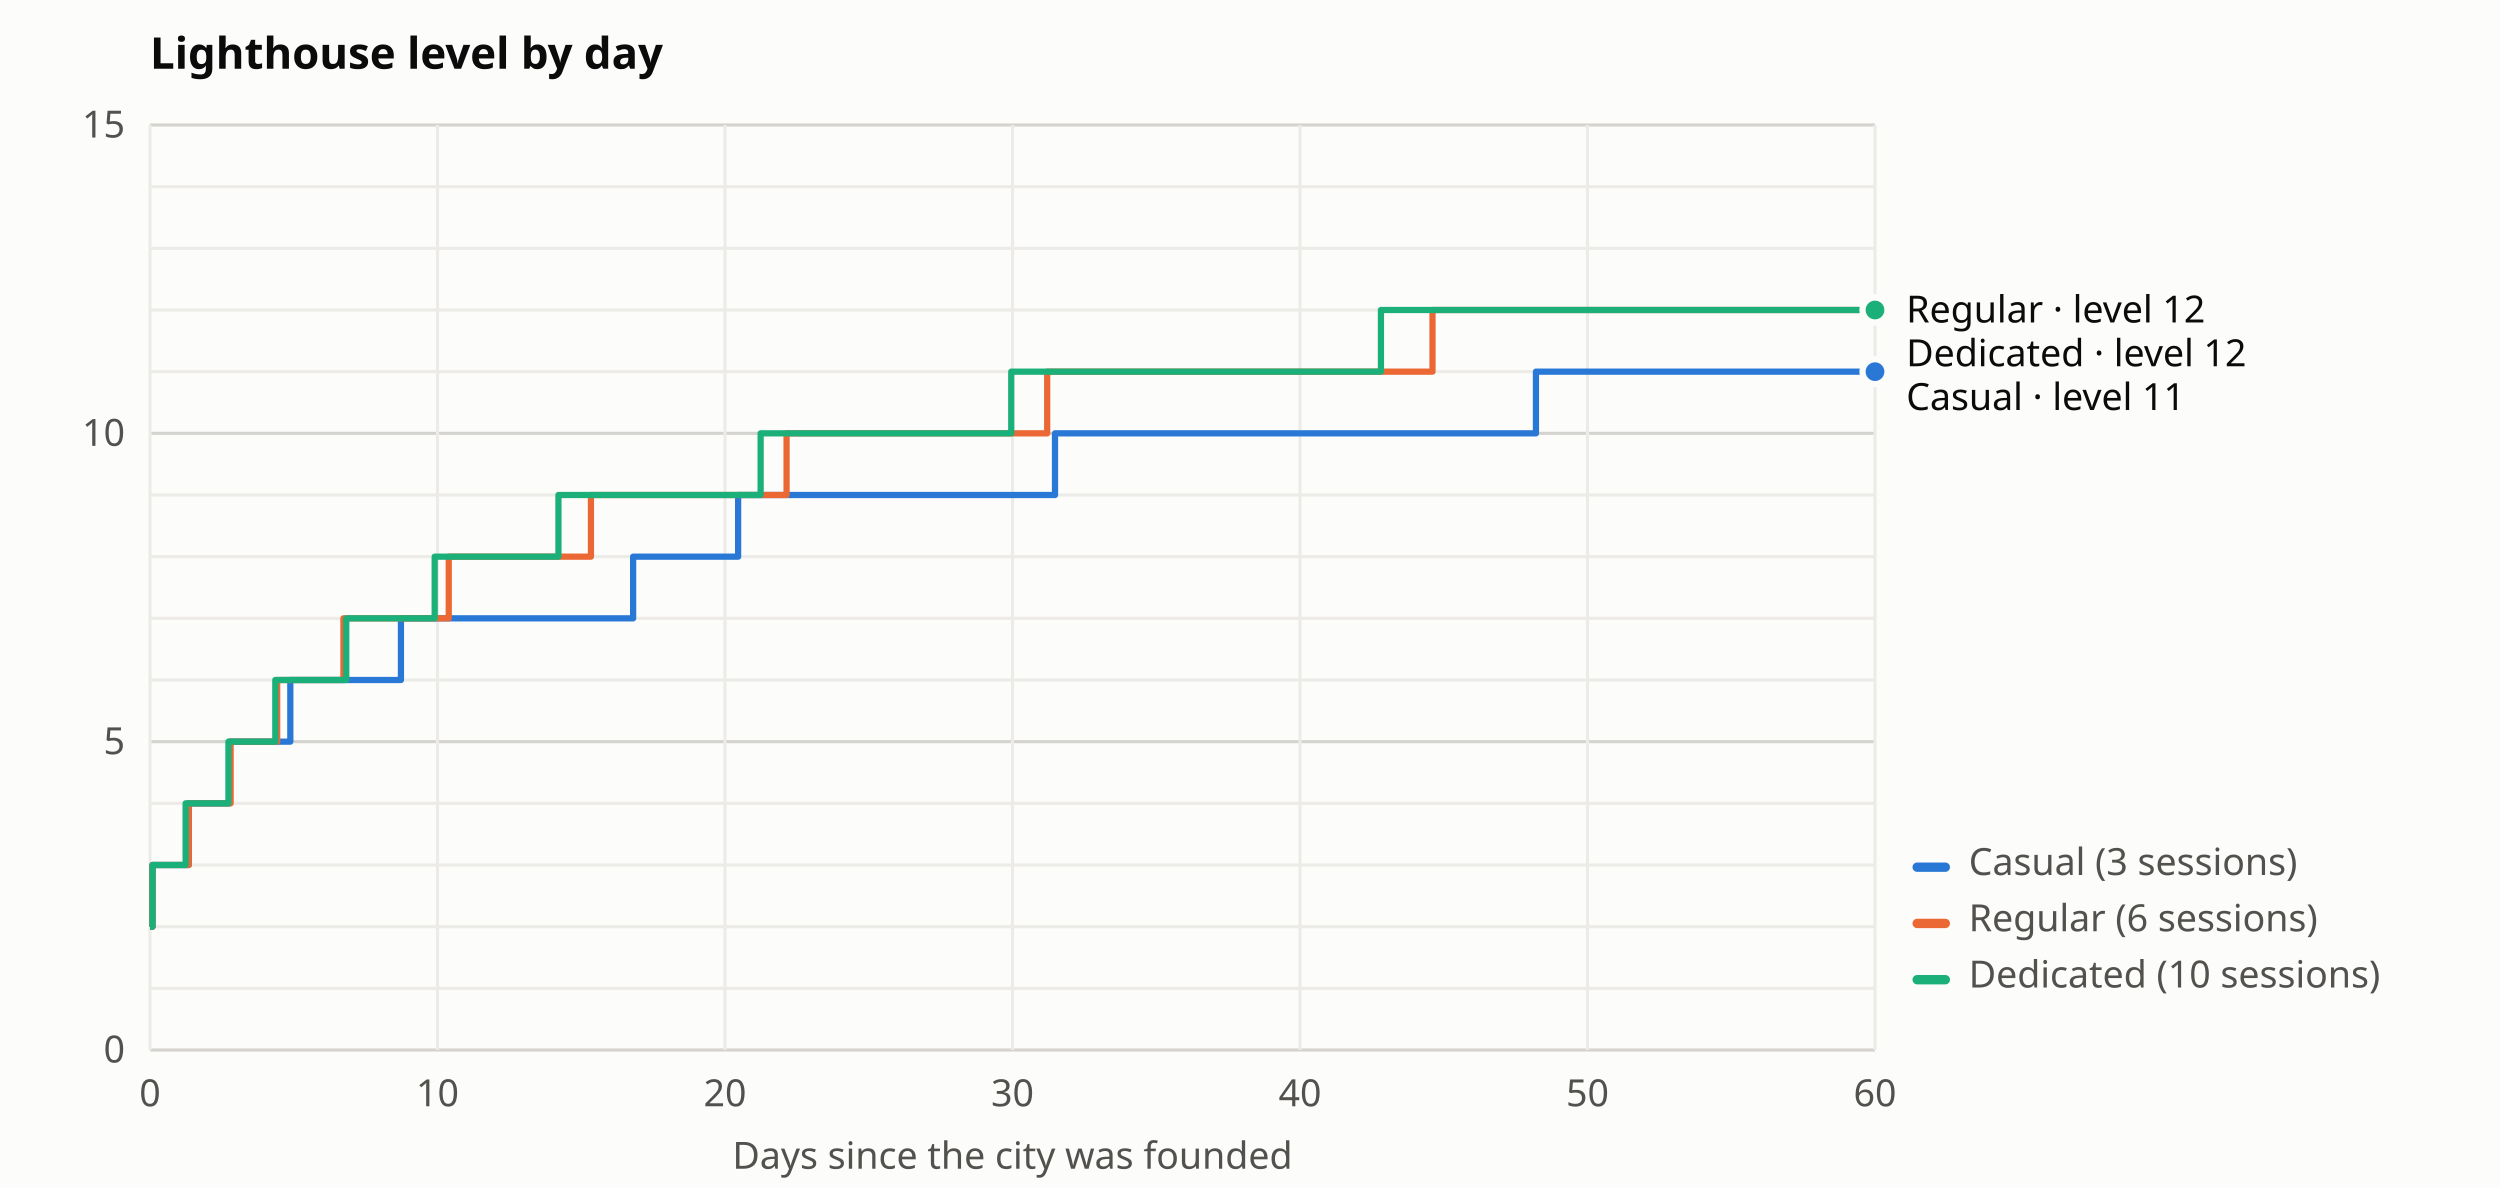
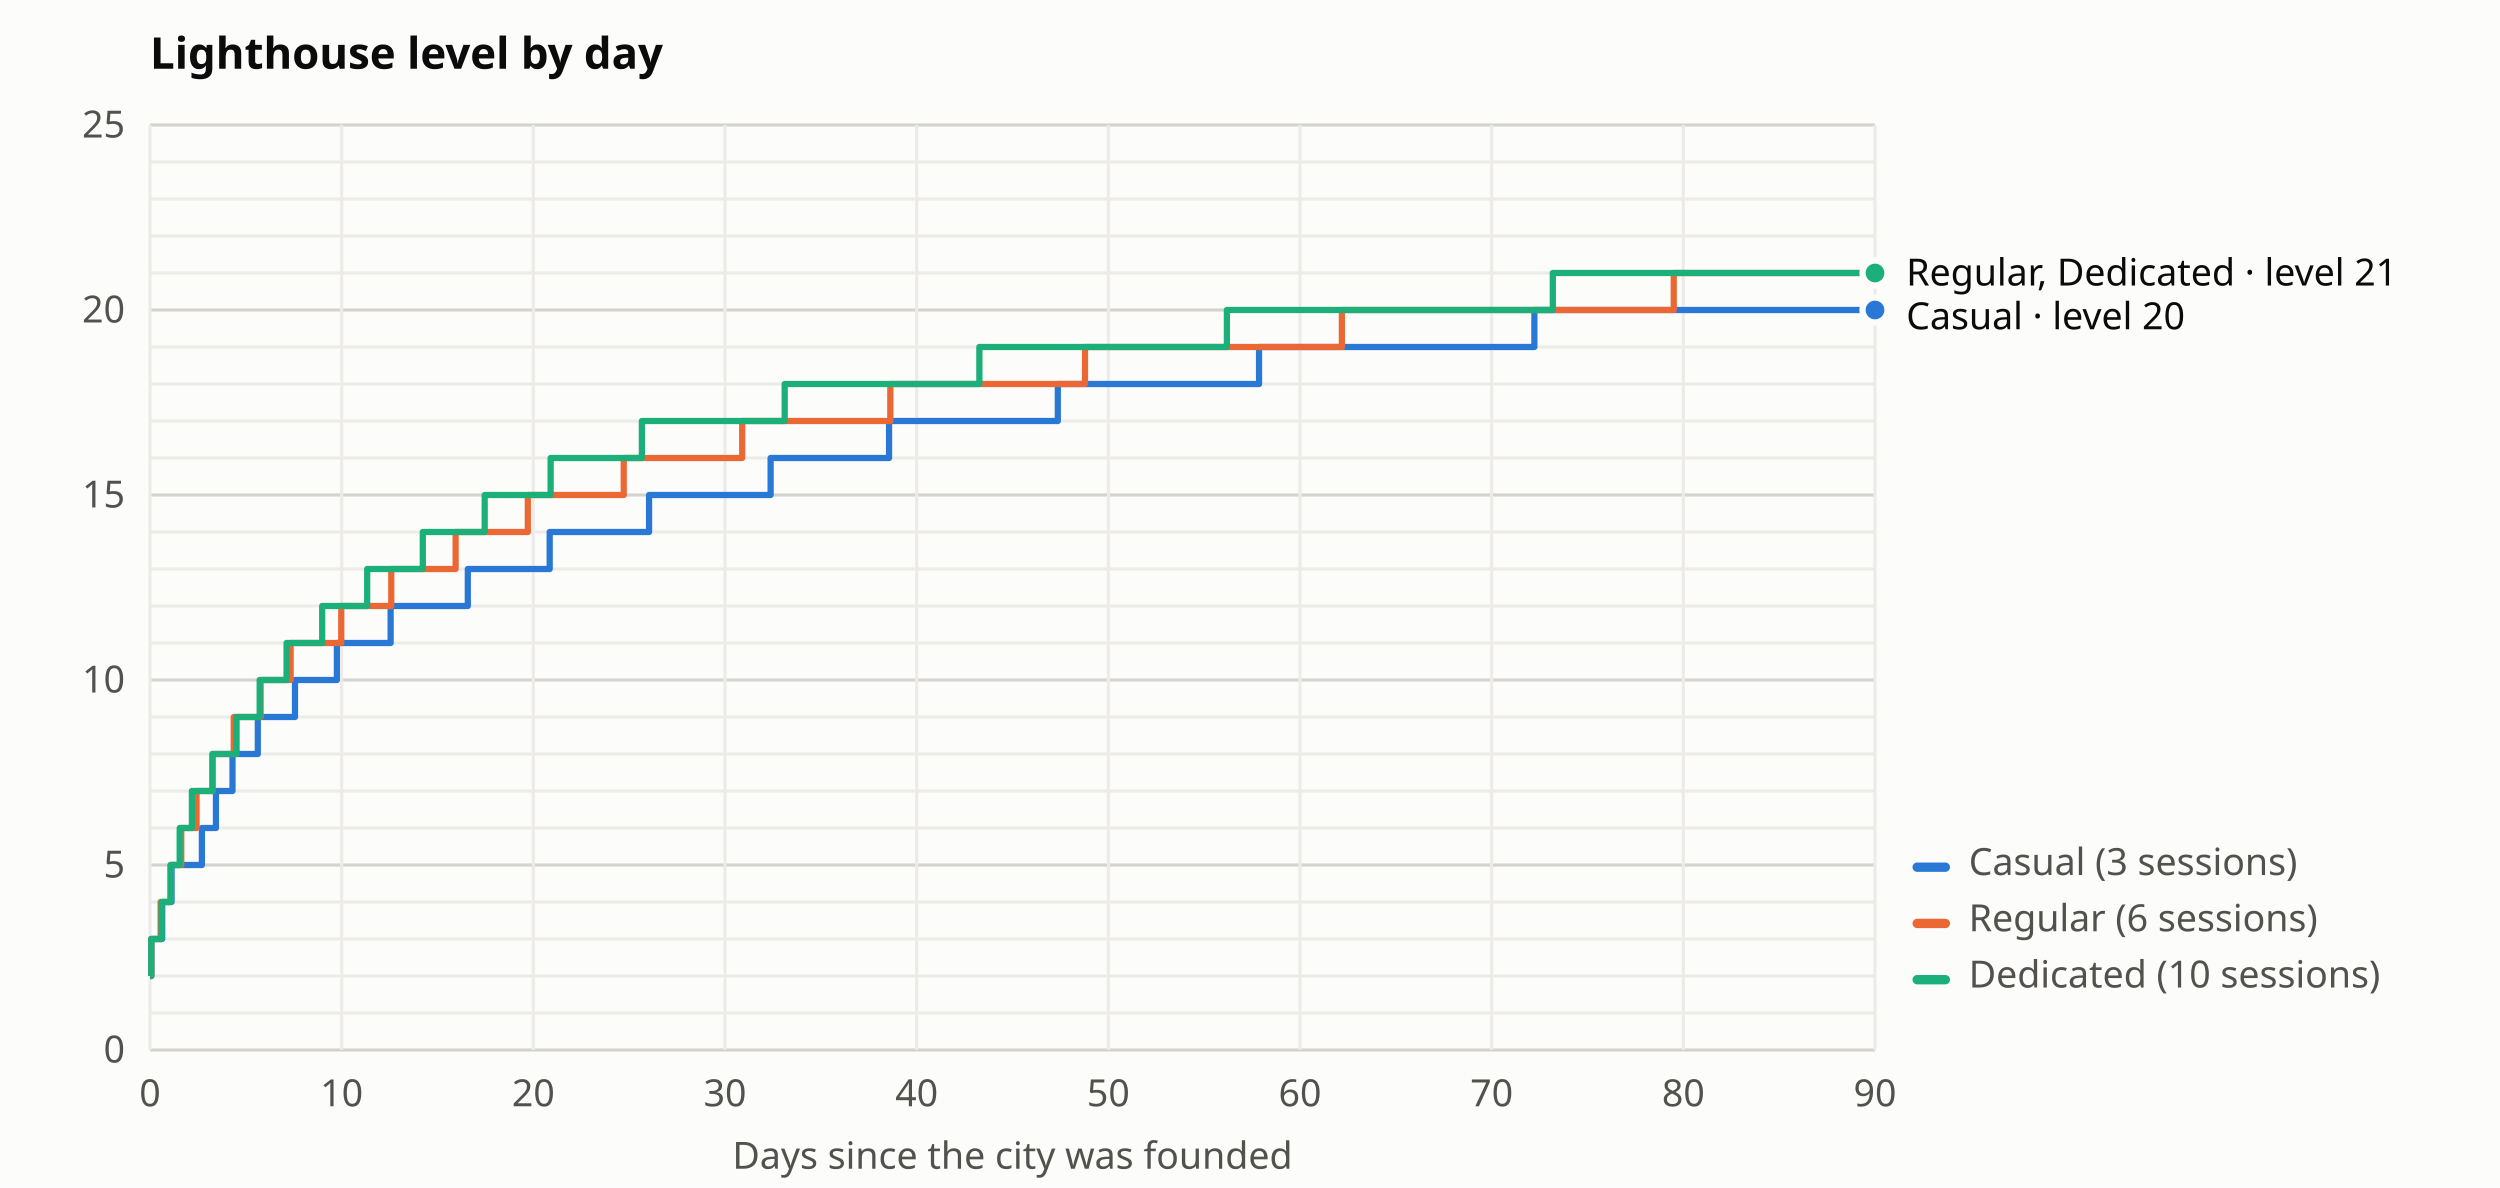
<svg xmlns="http://www.w3.org/2000/svg" viewBox="0 0 800 380" width="800" height="380" font-family="system-ui, sans-serif" font-size="12" role="img" aria-labelledby="t">
  <rect width="800" height="380" fill="#fcfcfb" />
  <text x="48" y="22" font-size="14" font-weight="600" fill="#0b0b0b">Lighthouse level by day</text>
  <line x1="48" x2="600" y1="336" y2="336" stroke="#d4d3cf" stroke-width="1" />
  <text x="40" y="340" text-anchor="end" fill="#52514e">0</text>
-   <line x1="48" x2="600" y1="316.267" y2="316.267" stroke="#ecebe8" stroke-width="1" />
-   <line x1="48" x2="600" y1="296.533" y2="296.533" stroke="#ecebe8" stroke-width="1" />
-   <line x1="48" x2="600" y1="276.8" y2="276.8" stroke="#ecebe8" stroke-width="1" />
-   <line x1="48" x2="600" y1="257.067" y2="257.067" stroke="#ecebe8" stroke-width="1" />
-   <line x1="48" x2="600" y1="237.333" y2="237.333" stroke="#d4d3cf" stroke-width="1" />
-   <text x="40" y="241.333" text-anchor="end" fill="#52514e">5</text>
-   <line x1="48" x2="600" y1="217.6" y2="217.6" stroke="#ecebe8" stroke-width="1" />
-   <line x1="48" x2="600" y1="197.867" y2="197.867" stroke="#ecebe8" stroke-width="1" />
-   <line x1="48" x2="600" y1="178.133" y2="178.133" stroke="#ecebe8" stroke-width="1" />
-   <line x1="48" x2="600" y1="158.4" y2="158.4" stroke="#ecebe8" stroke-width="1" />
-   <line x1="48" x2="600" y1="138.667" y2="138.667" stroke="#d4d3cf" stroke-width="1" />
-   <text x="40" y="142.667" text-anchor="end" fill="#52514e">10</text>
-   <line x1="48" x2="600" y1="118.933" y2="118.933" stroke="#ecebe8" stroke-width="1" />
-   <line x1="48" x2="600" y1="99.2" y2="99.2" stroke="#ecebe8" stroke-width="1" />
-   <line x1="48" x2="600" y1="79.467" y2="79.467" stroke="#ecebe8" stroke-width="1" />
-   <line x1="48" x2="600" y1="59.733" y2="59.733" stroke="#ecebe8" stroke-width="1" />
+   <line x1="48" x2="600" y1="324.16" y2="324.16" stroke="#ecebe8" stroke-width="1" />
+   <line x1="48" x2="600" y1="312.32" y2="312.32" stroke="#ecebe8" stroke-width="1" />
+   <line x1="48" x2="600" y1="300.48" y2="300.48" stroke="#ecebe8" stroke-width="1" />
+   <line x1="48" x2="600" y1="288.64" y2="288.64" stroke="#ecebe8" stroke-width="1" />
+   <line x1="48" x2="600" y1="276.8" y2="276.8" stroke="#d4d3cf" stroke-width="1" />
+   <text x="40" y="280.8" text-anchor="end" fill="#52514e">5</text>
+   <line x1="48" x2="600" y1="264.96" y2="264.96" stroke="#ecebe8" stroke-width="1" />
+   <line x1="48" x2="600" y1="253.12" y2="253.12" stroke="#ecebe8" stroke-width="1" />
+   <line x1="48" x2="600" y1="241.28" y2="241.28" stroke="#ecebe8" stroke-width="1" />
+   <line x1="48" x2="600" y1="229.44" y2="229.44" stroke="#ecebe8" stroke-width="1" />
+   <line x1="48" x2="600" y1="217.6" y2="217.6" stroke="#d4d3cf" stroke-width="1" />
+   <text x="40" y="221.6" text-anchor="end" fill="#52514e">10</text>
+   <line x1="48" x2="600" y1="205.76" y2="205.76" stroke="#ecebe8" stroke-width="1" />
+   <line x1="48" x2="600" y1="193.92" y2="193.92" stroke="#ecebe8" stroke-width="1" />
+   <line x1="48" x2="600" y1="182.08" y2="182.08" stroke="#ecebe8" stroke-width="1" />
+   <line x1="48" x2="600" y1="170.24" y2="170.24" stroke="#ecebe8" stroke-width="1" />
+   <line x1="48" x2="600" y1="158.4" y2="158.4" stroke="#d4d3cf" stroke-width="1" />
+   <text x="40" y="162.4" text-anchor="end" fill="#52514e">15</text>
+   <line x1="48" x2="600" y1="146.56" y2="146.56" stroke="#ecebe8" stroke-width="1" />
+   <line x1="48" x2="600" y1="134.72" y2="134.72" stroke="#ecebe8" stroke-width="1" />
+   <line x1="48" x2="600" y1="122.88" y2="122.88" stroke="#ecebe8" stroke-width="1" />
+   <line x1="48" x2="600" y1="111.04" y2="111.04" stroke="#ecebe8" stroke-width="1" />
+   <line x1="48" x2="600" y1="99.2" y2="99.2" stroke="#d4d3cf" stroke-width="1" />
+   <text x="40" y="103.2" text-anchor="end" fill="#52514e">20</text>
+   <line x1="48" x2="600" y1="87.36" y2="87.36" stroke="#ecebe8" stroke-width="1" />
+   <line x1="48" x2="600" y1="75.52" y2="75.52" stroke="#ecebe8" stroke-width="1" />
+   <line x1="48" x2="600" y1="63.68" y2="63.68" stroke="#ecebe8" stroke-width="1" />
+   <line x1="48" x2="600" y1="51.84" y2="51.84" stroke="#ecebe8" stroke-width="1" />
  <line x1="48" x2="600" y1="40" y2="40" stroke="#d4d3cf" stroke-width="1" />
-   <text x="40" y="44" text-anchor="end" fill="#52514e">15</text>
+   <text x="40" y="44" text-anchor="end" fill="#52514e">25</text>
  <line x1="48" x2="48" y1="40" y2="336" stroke="#ecebe8" stroke-width="1" />
  <text x="48" y="354" text-anchor="middle" fill="#52514e">0</text>
-   <line x1="140" x2="140" y1="40" y2="336" stroke="#ecebe8" stroke-width="1" />
-   <text x="140" y="354" text-anchor="middle" fill="#52514e">10</text>
+   <line x1="109.333" x2="109.333" y1="40" y2="336" stroke="#ecebe8" stroke-width="1" />
+   <text x="109.333" y="354" text-anchor="middle" fill="#52514e">10</text>
+   <line x1="170.667" x2="170.667" y1="40" y2="336" stroke="#ecebe8" stroke-width="1" />
+   <text x="170.667" y="354" text-anchor="middle" fill="#52514e">20</text>
  <line x1="232" x2="232" y1="40" y2="336" stroke="#ecebe8" stroke-width="1" />
-   <text x="232" y="354" text-anchor="middle" fill="#52514e">20</text>
-   <line x1="324" x2="324" y1="40" y2="336" stroke="#ecebe8" stroke-width="1" />
-   <text x="324" y="354" text-anchor="middle" fill="#52514e">30</text>
+   <text x="232" y="354" text-anchor="middle" fill="#52514e">30</text>
+   <line x1="293.333" x2="293.333" y1="40" y2="336" stroke="#ecebe8" stroke-width="1" />
+   <text x="293.333" y="354" text-anchor="middle" fill="#52514e">40</text>
+   <line x1="354.667" x2="354.667" y1="40" y2="336" stroke="#ecebe8" stroke-width="1" />
+   <text x="354.667" y="354" text-anchor="middle" fill="#52514e">50</text>
  <line x1="416" x2="416" y1="40" y2="336" stroke="#ecebe8" stroke-width="1" />
-   <text x="416" y="354" text-anchor="middle" fill="#52514e">40</text>
-   <line x1="508" x2="508" y1="40" y2="336" stroke="#ecebe8" stroke-width="1" />
-   <text x="508" y="354" text-anchor="middle" fill="#52514e">50</text>
+   <text x="416" y="354" text-anchor="middle" fill="#52514e">60</text>
+   <line x1="477.333" x2="477.333" y1="40" y2="336" stroke="#ecebe8" stroke-width="1" />
+   <text x="477.333" y="354" text-anchor="middle" fill="#52514e">70</text>
+   <line x1="538.667" x2="538.667" y1="40" y2="336" stroke="#ecebe8" stroke-width="1" />
+   <text x="538.667" y="354" text-anchor="middle" fill="#52514e">80</text>
  <line x1="600" x2="600" y1="40" y2="336" stroke="#ecebe8" stroke-width="1" />
-   <text x="600" y="354" text-anchor="middle" fill="#52514e">60</text>
+   <text x="600" y="354" text-anchor="middle" fill="#52514e">90</text>
  <text x="324" y="374" text-anchor="middle" fill="#52514e">Days since the city was founded</text>
-   <polyline points="48,296.533 48.8,296.533 48.8,276.8 60.4,276.8 60.4,257.067 73.4,257.067 73.4,237.333 92.9,237.333 92.9,217.6 128.3,217.6 128.3,197.867 202.6,197.867 202.6,178.133 236.2,178.133 236.2,158.4 337.6,158.4 337.6,138.667 491.5,138.667 491.5,118.933 600,118.933" fill="none" stroke="#2a78d6" stroke-width="2" stroke-linejoin="round" />
-   <circle cx="600" cy="118.933" r="4" fill="#2a78d6" stroke="#fcfcfb" stroke-width="2" />
+   <polyline points="48,312.32 48.4,312.32 48.4,300.48 51.9,300.48 51.9,288.64 54.9,288.64 54.9,276.8 64.6,276.8 64.6,264.96 69.1,264.96 69.1,253.12 74.4,253.12 74.4,241.28 82.5,241.28 82.5,229.44 94.4,229.44 94.4,217.6 107.8,217.6 107.8,205.76 125.0,205.76 125.0,193.92 149.7,193.92 149.7,182.08 175.9,182.08 175.9,170.24 207.7,170.24 207.7,158.4 246.6,158.4 246.6,146.56 284.5,146.56 284.5,134.72 338.5,134.72 338.5,122.88 402.9,122.88 402.9,111.04 491.0,111.04 491.0,99.2 600,99.2" fill="none" stroke="#2a78d6" stroke-width="2" stroke-linejoin="round" />
+   <circle cx="600" cy="99.2" r="4" fill="#2a78d6" stroke="#fcfcfb" stroke-width="2" />
  <rect x="612" y="276" width="12" height="3" rx="1.5" fill="#2a78d6" />
  <text x="630" y="280" fill="#52514e">Casual (3 sessions)</text>
-   <polyline points="48,296.533 48.8,296.533 48.8,276.8 60.4,276.8 60.4,257.067 73.8,257.067 73.8,237.333 88.7,237.333 88.7,217.6 109.9,217.6 109.9,197.867 143.6,197.867 143.6,178.133 189.1,178.133 189.1,158.4 251.7,158.4 251.7,138.667 335.1,138.667 335.1,118.933 458.4,118.933 458.4,99.2 600,99.2" fill="none" stroke="#eb6834" stroke-width="2" stroke-linejoin="round" />
-   <circle cx="600" cy="99.2" r="4" fill="#eb6834" stroke="#fcfcfb" stroke-width="2" />
+   <polyline points="48,312.32 48.4,312.32 48.4,300.48 51.4,300.48 51.4,288.64 54.6,288.64 54.6,276.8 58.0,276.8 58.0,264.96 62.9,264.96 62.9,253.12 68.0,253.12 68.0,241.28 74.8,241.28 74.8,229.44 83.4,229.44 83.4,217.6 93.0,217.6 93.0,205.76 109.2,205.76 109.2,193.92 125.2,193.92 125.2,182.08 145.8,182.08 145.8,170.24 168.9,170.24 168.9,158.4 199.6,158.4 199.6,146.56 237.5,146.56 237.5,134.72 284.9,134.72 284.9,122.88 347.2,122.88 347.2,111.04 429.4,111.04 429.4,99.2 535.6,99.2 535.6,87.36 600,87.36" fill="none" stroke="#eb6834" stroke-width="2" stroke-linejoin="round" />
+   <circle cx="600" cy="87.36" r="4" fill="#eb6834" stroke="#fcfcfb" stroke-width="2" />
  <rect x="612" y="294" width="12" height="3" rx="1.5" fill="#eb6834" />
  <text x="630" y="298" fill="#52514e">Regular (6 sessions)</text>
-   <polyline points="48,296.533 48.8,296.533 48.8,276.8 59.4,276.8 59.4,257.067 73.1,257.067 73.1,237.333 88.1,237.333 88.1,217.6 110.8,217.6 110.8,197.867 139.1,197.867 139.1,178.133 178.7,178.133 178.7,158.4 243.4,158.4 243.4,138.667 323.6,138.667 323.6,118.933 441.9,118.933 441.9,99.2 600,99.2" fill="none" stroke="#1baf7a" stroke-width="2" stroke-linejoin="round" />
-   <circle cx="600" cy="99.2" r="4" fill="#1baf7a" stroke="#fcfcfb" stroke-width="2" />
+   <polyline points="48,312.32 48.4,312.32 48.4,300.48 51.7,300.48 51.7,288.64 54.6,288.64 54.6,276.8 57.5,276.8 57.5,264.96 61.4,264.96 61.4,253.12 68.0,253.12 68.0,241.28 75.7,241.28 75.7,229.44 83.1,229.44 83.1,217.6 91.7,217.6 91.7,205.76 103.1,205.76 103.1,193.92 117.5,193.92 117.5,182.08 135.3,182.08 135.3,170.24 155.1,170.24 155.1,158.4 176.2,158.4 176.2,146.56 205.4,146.56 205.4,134.72 251.1,134.72 251.1,122.88 313.4,122.88 313.4,111.04 392.6,111.04 392.6,99.2 496.9,99.2 496.9,87.36 600,87.36" fill="none" stroke="#1baf7a" stroke-width="2" stroke-linejoin="round" />
+   <circle cx="600" cy="87.36" r="4" fill="#1baf7a" stroke="#fcfcfb" stroke-width="2" />
  <rect x="612" y="312" width="12" height="3" rx="1.5" fill="#1baf7a" />
  <text x="630" y="316" fill="#52514e">Dedicated (10 sessions)</text>
-   <text x="610" y="103.2" fill="#0b0b0b">Regular · level 12</text>
-   <text x="610" y="117.2" fill="#0b0b0b">Dedicated · level 12</text>
-   <text x="610" y="131.2" fill="#0b0b0b">Casual · level 11</text>
+   <text x="610" y="91.36" fill="#0b0b0b">Regular, Dedicated · level 21</text>
+   <text x="610" y="105.36" fill="#0b0b0b">Casual · level 20</text>
</svg>
